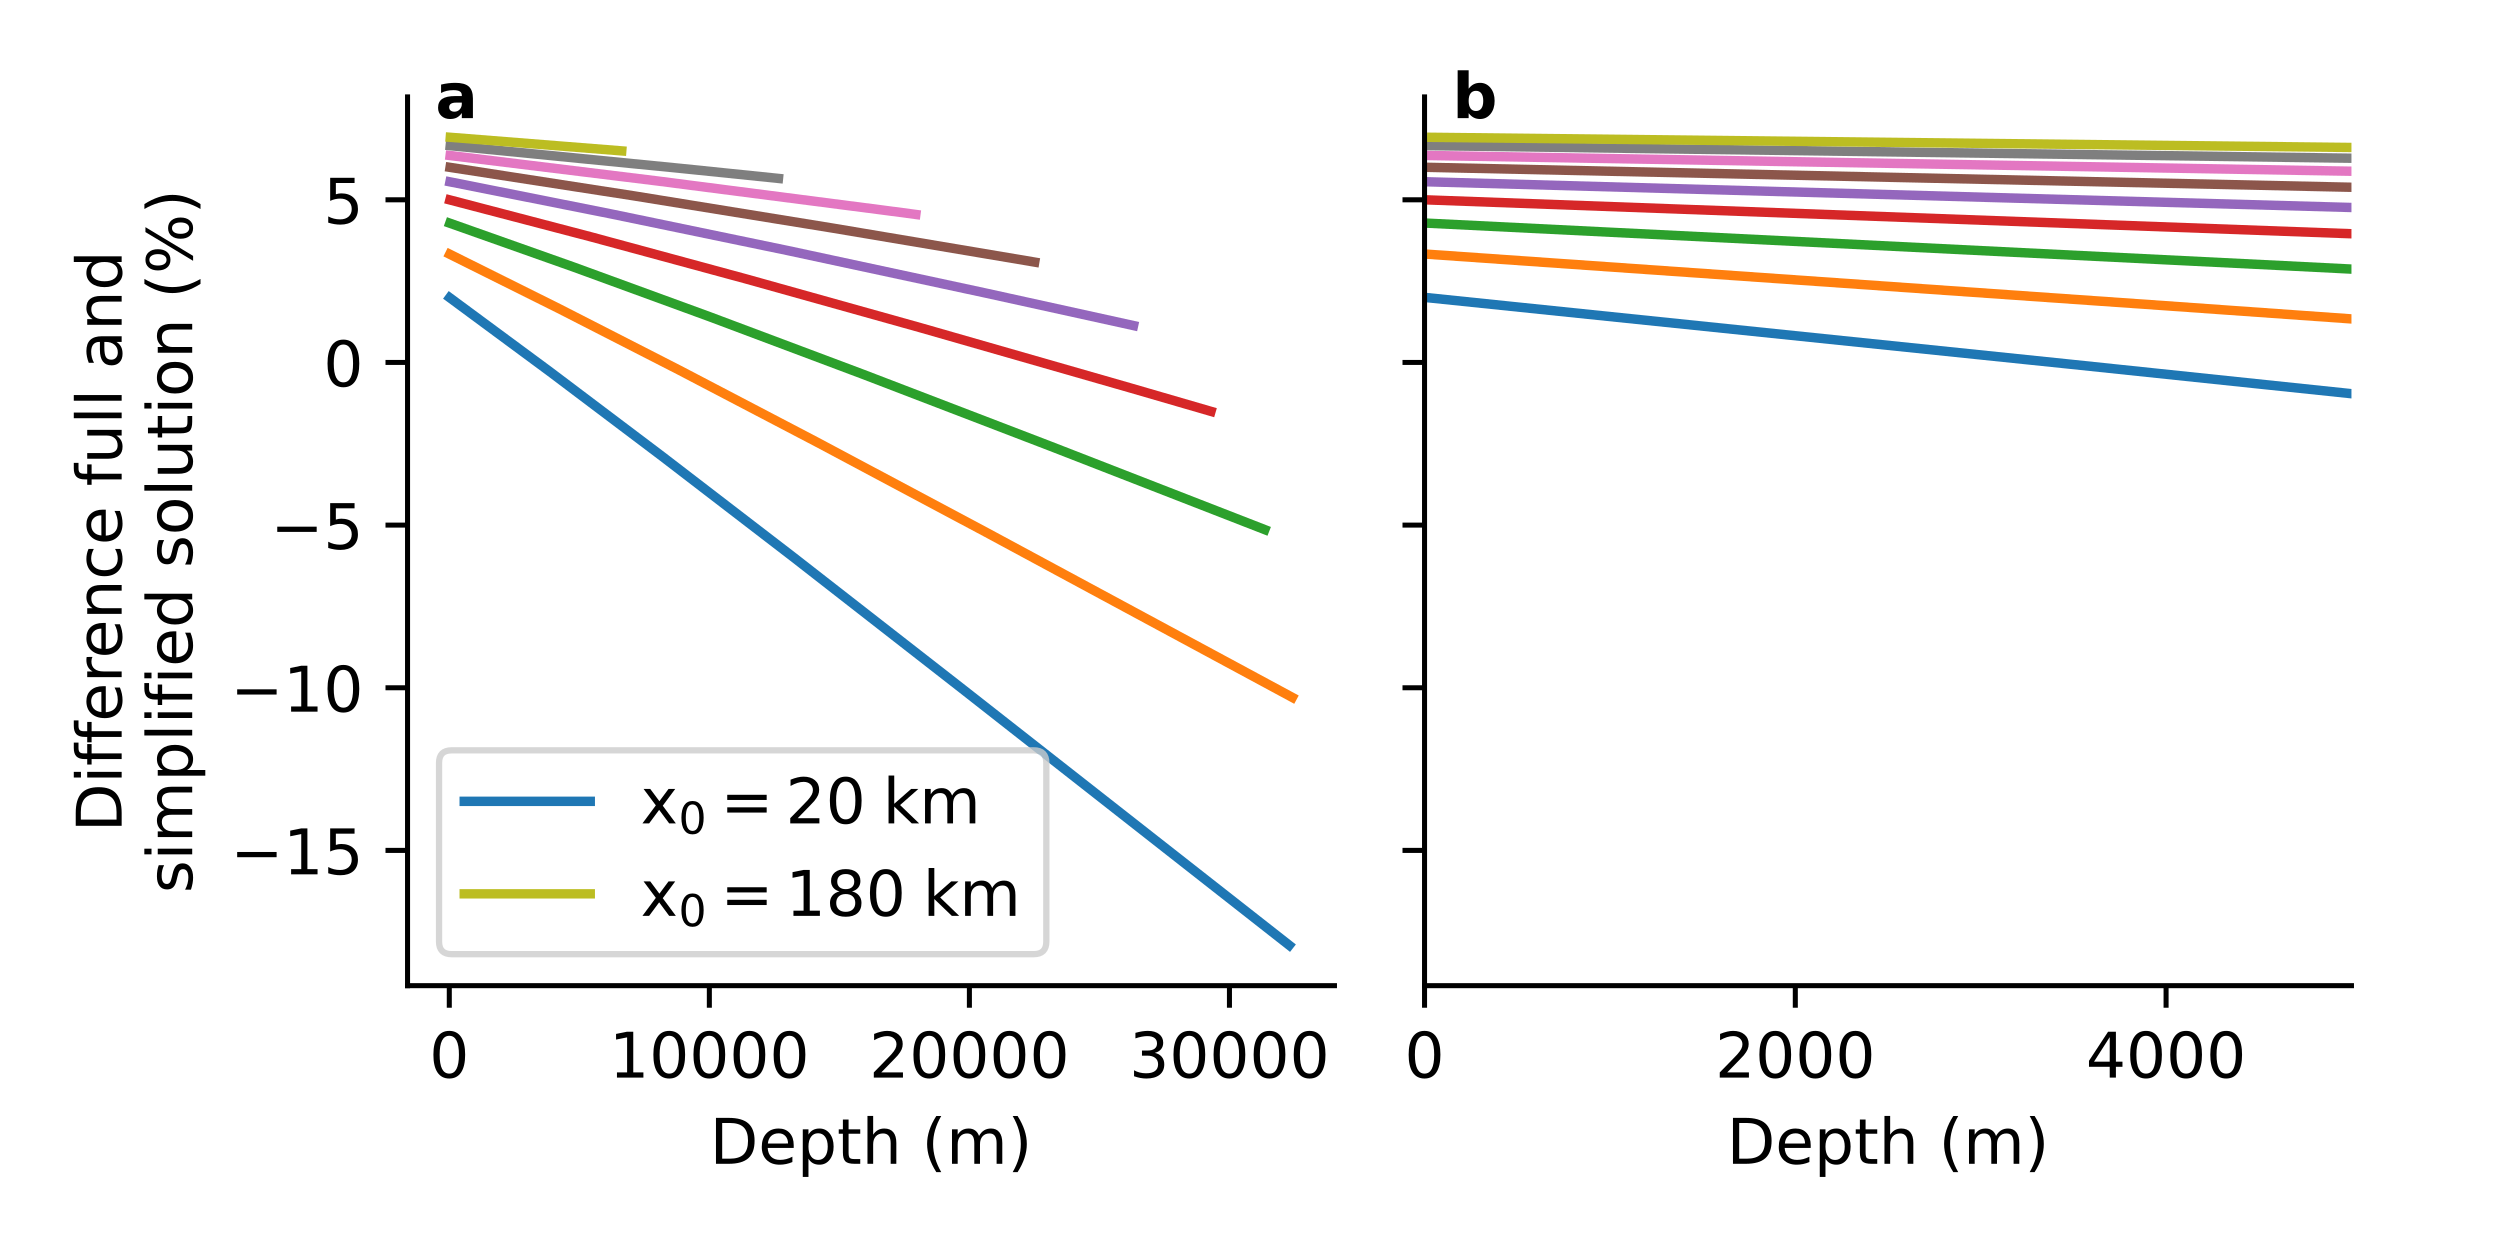
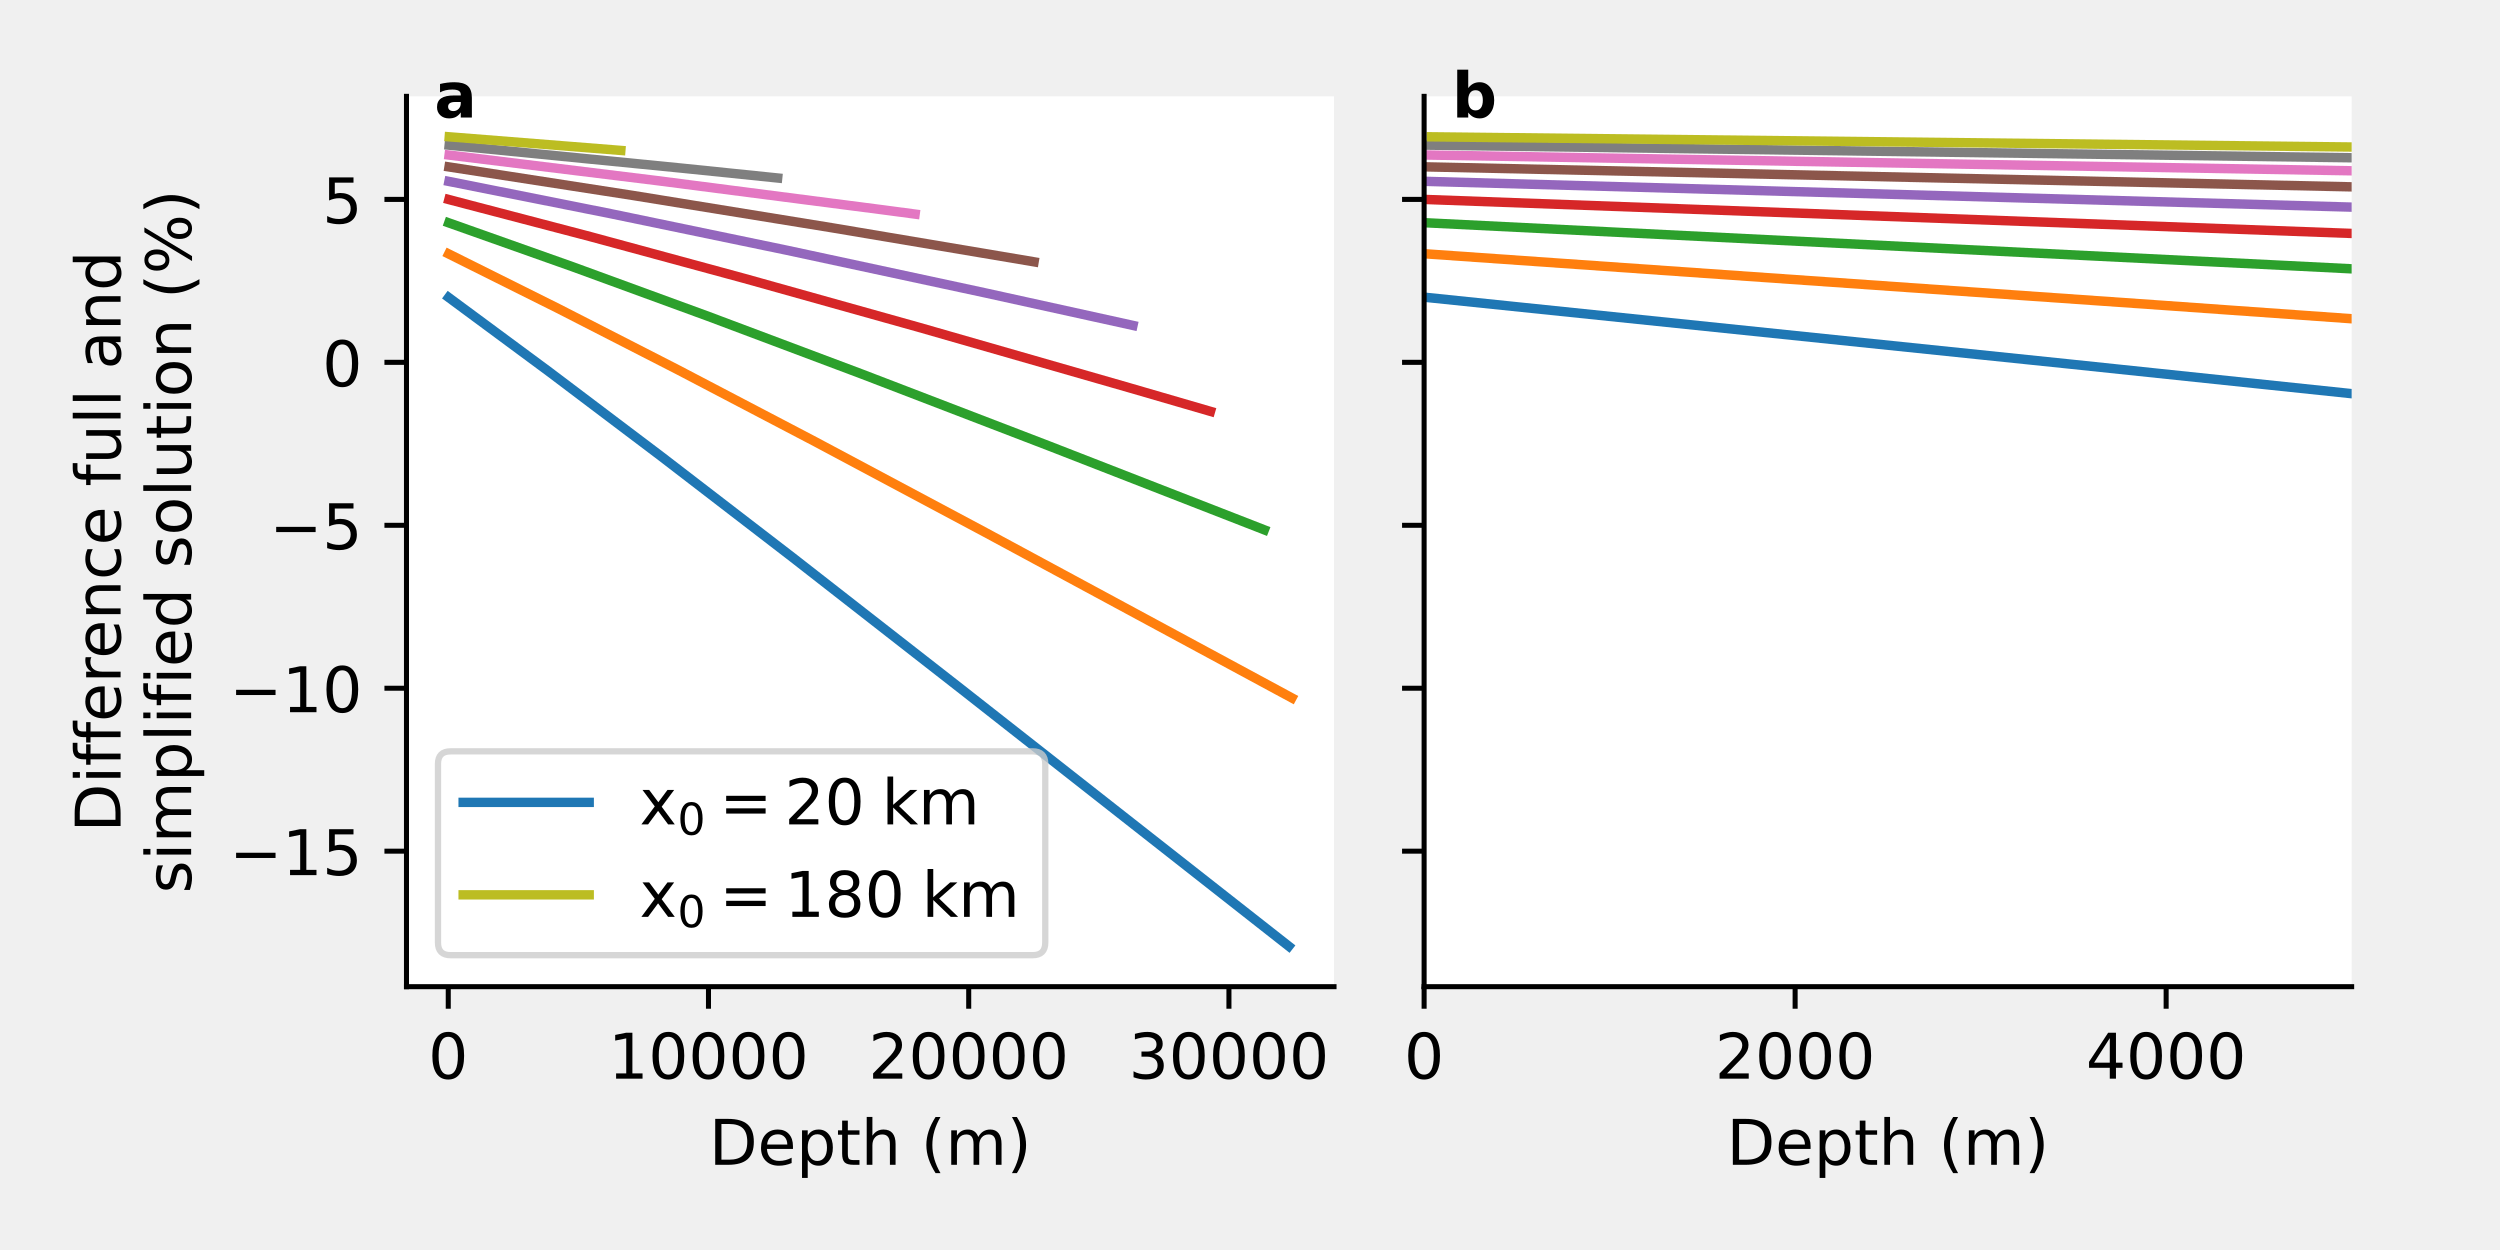
<svg xmlns="http://www.w3.org/2000/svg" xmlns:xlink="http://www.w3.org/1999/xlink" height="198.425pt" version="1.1" viewBox="0 0 396.85 198.425" width="396.85pt">
  <defs>
    <style type="text/css">*{stroke-linecap:butt;stroke-linejoin:round;}</style>
  </defs>
  <g id="figure_1">
    <g id="patch_1">
-       <path d="M 0 198.425  L 396.85 198.425  L 396.85 0  L 0 0  z " style="fill:#ffffff;" />
+       <path d="M 0 198.425  L 396.85 198.425  L 396.85 0  L 0 0  z " style="fill:none;" />
    </g>
    <g id="axes_1">
      <g id="patch_2">
-         <path d="M 64.694 156.465  L 211.832 156.465  L 211.832 15.384  L 64.694 15.384  z " style="fill:#ffffff;" />
+         <path d="M 64.525 156.625  L 211.763 156.625  L 211.763 15.294  L 64.525 15.294  z " style="fill:#ffffff;" />
      </g>
      <g id="matplotlib.axis_1">
        <g id="xtick_1">
          <g id="line2d_1">
            <defs>
-               <path d="M 0 0  L 0 3.5  " id="m25a11706cc" style="stroke:#000000;stroke-width:0.8;" />
-             </defs>
-             <g>
-               <use style="stroke:#000000;stroke-width:0.8;" x="71.32" xlink:href="#m25a11706cc" y="156.465" />
+               <path d="M 0 0  L 0 3.5  " id="mc79301ab07" style="stroke:#000000;stroke-width:0.8;" />
+             </defs>
+             <g>
+               <use style="stroke:#000000;stroke-width:0.8;" x="71.156" xlink:href="#mc79301ab07" y="156.625" />
            </g>
          </g>
          <g id="text_1">
-             <g transform="translate(68.13893 171.0636)scale(0.1 -0.1)">
+             <g transform="translate(67.97441 171.2236)scale(0.1 -0.1)">
              <defs>
                <path d="M 2034 4250  Q 1547 4250 1301 3770  Q 1056 3291 1056 2328  Q 1056 1369 1301 889  Q 1547 409 2034 409  Q 2525 409 2770 889  Q 3016 1369 3016 2328  Q 3016 3291 2770 3770  Q 2525 4250 2034 4250  z M 2034 4750  Q 2819 4750 3233 4129  Q 3647 3509 3647 2328  Q 3647 1150 3233 529  Q 2819 -91 2034 -91  Q 1250 -91 836 529  Q 422 1150 422 2328  Q 422 3509 836 4129  Q 1250 4750 2034 4750  z " id="DejaVuSans-30" transform="scale(0.015625)" />
              </defs>
              <use xlink:href="#DejaVuSans-30" />
            </g>
          </g>
        </g>
        <g id="xtick_2">
          <g id="line2d_2">
            <g>
-               <use style="stroke:#000000;stroke-width:0.8;" x="112.601" xlink:href="#m25a11706cc" y="156.465" />
+               <use style="stroke:#000000;stroke-width:0.8;" x="112.464" xlink:href="#mc79301ab07" y="156.625" />
            </g>
          </g>
          <g id="text_2">
-             <g transform="translate(96.69456 171.0636)scale(0.1 -0.1)">
+             <g transform="translate(96.55796 171.2236)scale(0.1 -0.1)">
              <defs>
                <path d="M 794 531  L 1825 531  L 1825 4091  L 703 3866  L 703 4441  L 1819 4666  L 2450 4666  L 2450 531  L 3481 531  L 3481 0  L 794 0  L 794 531  z " id="DejaVuSans-31" transform="scale(0.015625)" />
              </defs>
              <use xlink:href="#DejaVuSans-31" />
              <use x="63.623" xlink:href="#DejaVuSans-30" />
              <use x="127.246" xlink:href="#DejaVuSans-30" />
              <use x="190.869" xlink:href="#DejaVuSans-30" />
              <use x="254.492" xlink:href="#DejaVuSans-30" />
            </g>
          </g>
        </g>
        <g id="xtick_3">
          <g id="line2d_3">
            <g>
-               <use style="stroke:#000000;stroke-width:0.8;" x="153.881" xlink:href="#m25a11706cc" y="156.465" />
+               <use style="stroke:#000000;stroke-width:0.8;" x="153.773" xlink:href="#mc79301ab07" y="156.625" />
            </g>
          </g>
          <g id="text_3">
-             <g transform="translate(137.9752 171.0636)scale(0.1 -0.1)">
+             <g transform="translate(137.8665 171.2236)scale(0.1 -0.1)">
              <defs>
                <path d="M 1228 531  L 3431 531  L 3431 0  L 469 0  L 469 531  Q 828 903 1448 1529  Q 2069 2156 2228 2338  Q 2531 2678 2651 2914  Q 2772 3150 2772 3378  Q 2772 3750 2511 3984  Q 2250 4219 1831 4219  Q 1534 4219 1204 4116  Q 875 4013 500 3803  L 500 4441  Q 881 4594 1212 4672  Q 1544 4750 1819 4750  Q 2544 4750 2975 4387  Q 3406 4025 3406 3419  Q 3406 3131 3298 2873  Q 3191 2616 2906 2266  Q 2828 2175 2409 1742  Q 1991 1309 1228 531  z " id="DejaVuSans-32" transform="scale(0.015625)" />
              </defs>
              <use xlink:href="#DejaVuSans-32" />
              <use x="63.623" xlink:href="#DejaVuSans-30" />
              <use x="127.246" xlink:href="#DejaVuSans-30" />
              <use x="190.869" xlink:href="#DejaVuSans-30" />
              <use x="254.492" xlink:href="#DejaVuSans-30" />
            </g>
          </g>
        </g>
        <g id="xtick_4">
          <g id="line2d_4">
            <g>
-               <use style="stroke:#000000;stroke-width:0.8;" x="195.162" xlink:href="#m25a11706cc" y="156.465" />
+               <use style="stroke:#000000;stroke-width:0.8;" x="195.081" xlink:href="#mc79301ab07" y="156.625" />
            </g>
          </g>
          <g id="text_4">
-             <g transform="translate(179.2558 171.0636)scale(0.1 -0.1)">
+             <g transform="translate(179.1751 171.2236)scale(0.1 -0.1)">
              <defs>
                <path d="M 2597 2516  Q 3050 2419 3304 2112  Q 3559 1806 3559 1356  Q 3559 666 3084 287  Q 2609 -91 1734 -91  Q 1441 -91 1130 -33  Q 819 25 488 141  L 488 750  Q 750 597 1062 519  Q 1375 441 1716 441  Q 2309 441 2620 675  Q 2931 909 2931 1356  Q 2931 1769 2642 2001  Q 2353 2234 1838 2234  L 1294 2234  L 1294 2753  L 1863 2753  Q 2328 2753 2575 2939  Q 2822 3125 2822 3475  Q 2822 3834 2567 4026  Q 2313 4219 1838 4219  Q 1578 4219 1281 4162  Q 984 4106 628 3988  L 628 4550  Q 988 4650 1302 4700  Q 1616 4750 1894 4750  Q 2613 4750 3031 4423  Q 3450 4097 3450 3541  Q 3450 3153 3228 2886  Q 3006 2619 2597 2516  z " id="DejaVuSans-33" transform="scale(0.015625)" />
              </defs>
              <use xlink:href="#DejaVuSans-33" />
              <use x="63.623" xlink:href="#DejaVuSans-30" />
              <use x="127.246" xlink:href="#DejaVuSans-30" />
              <use x="190.869" xlink:href="#DejaVuSans-30" />
              <use x="254.492" xlink:href="#DejaVuSans-30" />
            </g>
          </g>
        </g>
        <g id="text_5">
-           <g transform="translate(112.6725 184.7418)scale(0.1 -0.1)">
+           <g transform="translate(112.5532 184.9018)scale(0.1 -0.1)">
            <defs>
              <path d="M 1259 4147  L 1259 519  L 2022 519  Q 2988 519 3436 956  Q 3884 1394 3884 2338  Q 3884 3275 3436 3711  Q 2988 4147 2022 4147  L 1259 4147  z M 628 4666  L 1925 4666  Q 3281 4666 3915 4102  Q 4550 3538 4550 2338  Q 4550 1131 3912 565  Q 3275 0 1925 0  L 628 0  L 628 4666  z " id="DejaVuSans-44" transform="scale(0.015625)" />
              <path d="M 3597 1894  L 3597 1613  L 953 1613  Q 991 1019 1311 708  Q 1631 397 2203 397  Q 2534 397 2845 478  Q 3156 559 3463 722  L 3463 178  Q 3153 47 2828 -22  Q 2503 -91 2169 -91  Q 1331 -91 842 396  Q 353 884 353 1716  Q 353 2575 817 3079  Q 1281 3584 2069 3584  Q 2775 3584 3186 3129  Q 3597 2675 3597 1894  z M 3022 2063  Q 3016 2534 2758 2815  Q 2500 3097 2075 3097  Q 1594 3097 1305 2825  Q 1016 2553 972 2059  L 3022 2063  z " id="DejaVuSans-65" transform="scale(0.015625)" />
              <path d="M 1159 525  L 1159 -1331  L 581 -1331  L 581 3500  L 1159 3500  L 1159 2969  Q 1341 3281 1617 3432  Q 1894 3584 2278 3584  Q 2916 3584 3314 3078  Q 3713 2572 3713 1747  Q 3713 922 3314 415  Q 2916 -91 2278 -91  Q 1894 -91 1617 61  Q 1341 213 1159 525  z M 3116 1747  Q 3116 2381 2855 2742  Q 2594 3103 2138 3103  Q 1681 3103 1420 2742  Q 1159 2381 1159 1747  Q 1159 1113 1420 752  Q 1681 391 2138 391  Q 2594 391 2855 752  Q 3116 1113 3116 1747  z " id="DejaVuSans-70" transform="scale(0.015625)" />
              <path d="M 1172 4494  L 1172 3500  L 2356 3500  L 2356 3053  L 1172 3053  L 1172 1153  Q 1172 725 1289 603  Q 1406 481 1766 481  L 2356 481  L 2356 0  L 1766 0  Q 1100 0 847 248  Q 594 497 594 1153  L 594 3053  L 172 3053  L 172 3500  L 594 3500  L 594 4494  L 1172 4494  z " id="DejaVuSans-74" transform="scale(0.015625)" />
              <path d="M 3513 2113  L 3513 0  L 2938 0  L 2938 2094  Q 2938 2591 2744 2837  Q 2550 3084 2163 3084  Q 1697 3084 1428 2787  Q 1159 2491 1159 1978  L 1159 0  L 581 0  L 581 4863  L 1159 4863  L 1159 2956  Q 1366 3272 1645 3428  Q 1925 3584 2291 3584  Q 2894 3584 3203 3211  Q 3513 2838 3513 2113  z " id="DejaVuSans-68" transform="scale(0.015625)" />
              <path id="DejaVuSans-20" transform="scale(0.015625)" />
              <path d="M 1984 4856  Q 1566 4138 1362 3434  Q 1159 2731 1159 2009  Q 1159 1288 1364 580  Q 1569 -128 1984 -844  L 1484 -844  Q 1016 -109 783 600  Q 550 1309 550 2009  Q 550 2706 781 3412  Q 1013 4119 1484 4856  L 1984 4856  z " id="DejaVuSans-28" transform="scale(0.015625)" />
              <path d="M 3328 2828  Q 3544 3216 3844 3400  Q 4144 3584 4550 3584  Q 5097 3584 5394 3201  Q 5691 2819 5691 2113  L 5691 0  L 5113 0  L 5113 2094  Q 5113 2597 4934 2840  Q 4756 3084 4391 3084  Q 3944 3084 3684 2787  Q 3425 2491 3425 1978  L 3425 0  L 2847 0  L 2847 2094  Q 2847 2600 2669 2842  Q 2491 3084 2119 3084  Q 1678 3084 1418 2786  Q 1159 2488 1159 1978  L 1159 0  L 581 0  L 581 3500  L 1159 3500  L 1159 2956  Q 1356 3278 1631 3431  Q 1906 3584 2284 3584  Q 2666 3584 2933 3390  Q 3200 3197 3328 2828  z " id="DejaVuSans-6d" transform="scale(0.015625)" />
              <path d="M 513 4856  L 1013 4856  Q 1481 4119 1714 3412  Q 1947 2706 1947 2009  Q 1947 1309 1714 600  Q 1481 -109 1013 -844  L 513 -844  Q 928 -128 1133 580  Q 1338 1288 1338 2009  Q 1338 2731 1133 3434  Q 928 4138 513 4856  z " id="DejaVuSans-29" transform="scale(0.015625)" />
            </defs>
            <use xlink:href="#DejaVuSans-44" />
            <use x="77.002" xlink:href="#DejaVuSans-65" />
            <use x="138.525" xlink:href="#DejaVuSans-70" />
            <use x="202.002" xlink:href="#DejaVuSans-74" />
            <use x="241.211" xlink:href="#DejaVuSans-68" />
            <use x="304.59" xlink:href="#DejaVuSans-20" />
            <use x="336.377" xlink:href="#DejaVuSans-28" />
            <use x="375.391" xlink:href="#DejaVuSans-6d" />
            <use x="472.803" xlink:href="#DejaVuSans-29" />
          </g>
        </g>
      </g>
      <g id="matplotlib.axis_2">
        <g id="ytick_1">
          <g id="line2d_5">
            <defs>
-               <path d="M 0 0  L -3.5 0  " id="md363df2024" style="stroke:#000000;stroke-width:0.8;" />
-             </defs>
-             <g>
-               <use style="stroke:#000000;stroke-width:0.8;" x="64.694" xlink:href="#md363df2024" y="134.993" />
+               <path d="M 0 0  L -3.5 0  " id="mf91174bfc6" style="stroke:#000000;stroke-width:0.8;" />
+             </defs>
+             <g>
+               <use style="stroke:#000000;stroke-width:0.8;" x="64.525" xlink:href="#mf91174bfc6" y="135.115" />
            </g>
          </g>
          <g id="text_6">
-             <g transform="translate(36.58931 138.7925)scale(0.1 -0.1)">
+             <g transform="translate(36.42031 138.9146)scale(0.1 -0.1)">
              <defs>
                <path d="M 678 2272  L 4684 2272  L 4684 1741  L 678 1741  L 678 2272  z " id="DejaVuSans-2212" transform="scale(0.015625)" />
                <path d="M 691 4666  L 3169 4666  L 3169 4134  L 1269 4134  L 1269 2991  Q 1406 3038 1543 3061  Q 1681 3084 1819 3084  Q 2600 3084 3056 2656  Q 3513 2228 3513 1497  Q 3513 744 3044 326  Q 2575 -91 1722 -91  Q 1428 -91 1123 -41  Q 819 9 494 109  L 494 744  Q 775 591 1075 516  Q 1375 441 1709 441  Q 2250 441 2565 725  Q 2881 1009 2881 1497  Q 2881 1984 2565 2268  Q 2250 2553 1709 2553  Q 1456 2553 1204 2497  Q 953 2441 691 2322  L 691 4666  z " id="DejaVuSans-35" transform="scale(0.015625)" />
              </defs>
              <use xlink:href="#DejaVuSans-2212" />
              <use x="83.789" xlink:href="#DejaVuSans-31" />
              <use x="147.412" xlink:href="#DejaVuSans-35" />
            </g>
          </g>
        </g>
        <g id="ytick_2">
          <g id="line2d_6">
            <g>
-               <use style="stroke:#000000;stroke-width:0.8;" x="64.694" xlink:href="#md363df2024" y="109.174" />
+               <use style="stroke:#000000;stroke-width:0.8;" x="64.525" xlink:href="#mf91174bfc6" y="109.25" />
            </g>
          </g>
          <g id="text_7">
-             <g transform="translate(36.58931 112.9728)scale(0.1 -0.1)">
+             <g transform="translate(36.42031 113.0493)scale(0.1 -0.1)">
              <use xlink:href="#DejaVuSans-2212" />
              <use x="83.789" xlink:href="#DejaVuSans-31" />
              <use x="147.412" xlink:href="#DejaVuSans-30" />
            </g>
          </g>
        </g>
        <g id="ytick_3">
          <g id="line2d_7">
            <g>
-               <use style="stroke:#000000;stroke-width:0.8;" x="64.694" xlink:href="#md363df2024" y="83.354" />
+               <use style="stroke:#000000;stroke-width:0.8;" x="64.525" xlink:href="#mf91174bfc6" y="83.385" />
            </g>
          </g>
          <g id="text_8">
-             <g transform="translate(42.95181 87.15316)scale(0.1 -0.1)">
+             <g transform="translate(42.78281 87.18398)scale(0.1 -0.1)">
              <use xlink:href="#DejaVuSans-2212" />
              <use x="83.789" xlink:href="#DejaVuSans-35" />
            </g>
          </g>
        </g>
        <g id="ytick_4">
          <g id="line2d_8">
            <g>
-               <use style="stroke:#000000;stroke-width:0.8;" x="64.694" xlink:href="#md363df2024" y="57.534" />
+               <use style="stroke:#000000;stroke-width:0.8;" x="64.525" xlink:href="#mf91174bfc6" y="57.519" />
            </g>
          </g>
          <g id="text_9">
-             <g transform="translate(51.3315 61.33349)scale(0.1 -0.1)">
+             <g transform="translate(51.1625 61.31868)scale(0.1 -0.1)">
              <use xlink:href="#DejaVuSans-30" />
            </g>
          </g>
        </g>
        <g id="ytick_5">
          <g id="line2d_9">
            <g>
-               <use style="stroke:#000000;stroke-width:0.8;" x="64.694" xlink:href="#md363df2024" y="31.715" />
+               <use style="stroke:#000000;stroke-width:0.8;" x="64.525" xlink:href="#mf91174bfc6" y="31.654" />
            </g>
          </g>
          <g id="text_10">
-             <g transform="translate(51.3315 35.51382)scale(0.1 -0.1)">
+             <g transform="translate(51.1625 35.45339)scale(0.1 -0.1)">
              <use xlink:href="#DejaVuSans-35" />
            </g>
          </g>
        </g>
        <g id="text_11">
-           <g transform="translate(19.31181 132.0666)rotate(-90)scale(0.1 -0.1)">
+           <g transform="translate(19.14281 132.102)rotate(-90)scale(0.1 -0.1)">
            <defs>
              <path d="M 603 3500  L 1178 3500  L 1178 0  L 603 0  L 603 3500  z M 603 4863  L 1178 4863  L 1178 4134  L 603 4134  L 603 4863  z " id="DejaVuSans-69" transform="scale(0.015625)" />
              <path d="M 2375 4863  L 2375 4384  L 1825 4384  Q 1516 4384 1395 4259  Q 1275 4134 1275 3809  L 1275 3500  L 2222 3500  L 2222 3053  L 1275 3053  L 1275 0  L 697 0  L 697 3053  L 147 3053  L 147 3500  L 697 3500  L 697 3744  Q 697 4328 969 4595  Q 1241 4863 1831 4863  L 2375 4863  z " id="DejaVuSans-66" transform="scale(0.015625)" />
              <path d="M 2631 2963  Q 2534 3019 2420 3045  Q 2306 3072 2169 3072  Q 1681 3072 1420 2755  Q 1159 2438 1159 1844  L 1159 0  L 581 0  L 581 3500  L 1159 3500  L 1159 2956  Q 1341 3275 1631 3429  Q 1922 3584 2338 3584  Q 2397 3584 2469 3576  Q 2541 3569 2628 3553  L 2631 2963  z " id="DejaVuSans-72" transform="scale(0.015625)" />
              <path d="M 3513 2113  L 3513 0  L 2938 0  L 2938 2094  Q 2938 2591 2744 2837  Q 2550 3084 2163 3084  Q 1697 3084 1428 2787  Q 1159 2491 1159 1978  L 1159 0  L 581 0  L 581 3500  L 1159 3500  L 1159 2956  Q 1366 3272 1645 3428  Q 1925 3584 2291 3584  Q 2894 3584 3203 3211  Q 3513 2838 3513 2113  z " id="DejaVuSans-6e" transform="scale(0.015625)" />
              <path d="M 3122 3366  L 3122 2828  Q 2878 2963 2633 3030  Q 2388 3097 2138 3097  Q 1578 3097 1268 2742  Q 959 2388 959 1747  Q 959 1106 1268 751  Q 1578 397 2138 397  Q 2388 397 2633 464  Q 2878 531 3122 666  L 3122 134  Q 2881 22 2623 -34  Q 2366 -91 2075 -91  Q 1284 -91 818 406  Q 353 903 353 1747  Q 353 2603 823 3093  Q 1294 3584 2113 3584  Q 2378 3584 2631 3529  Q 2884 3475 3122 3366  z " id="DejaVuSans-63" transform="scale(0.015625)" />
              <path d="M 544 1381  L 544 3500  L 1119 3500  L 1119 1403  Q 1119 906 1312 657  Q 1506 409 1894 409  Q 2359 409 2629 706  Q 2900 1003 2900 1516  L 2900 3500  L 3475 3500  L 3475 0  L 2900 0  L 2900 538  Q 2691 219 2414 64  Q 2138 -91 1772 -91  Q 1169 -91 856 284  Q 544 659 544 1381  z M 1991 3584  L 1991 3584  z " id="DejaVuSans-75" transform="scale(0.015625)" />
              <path d="M 603 4863  L 1178 4863  L 1178 0  L 603 0  L 603 4863  z " id="DejaVuSans-6c" transform="scale(0.015625)" />
              <path d="M 2194 1759  Q 1497 1759 1228 1600  Q 959 1441 959 1056  Q 959 750 1161 570  Q 1363 391 1709 391  Q 2188 391 2477 730  Q 2766 1069 2766 1631  L 2766 1759  L 2194 1759  z M 3341 1997  L 3341 0  L 2766 0  L 2766 531  Q 2569 213 2275 61  Q 1981 -91 1556 -91  Q 1019 -91 701 211  Q 384 513 384 1019  Q 384 1609 779 1909  Q 1175 2209 1959 2209  L 2766 2209  L 2766 2266  Q 2766 2663 2505 2880  Q 2244 3097 1772 3097  Q 1472 3097 1187 3025  Q 903 2953 641 2809  L 641 3341  Q 956 3463 1253 3523  Q 1550 3584 1831 3584  Q 2591 3584 2966 3190  Q 3341 2797 3341 1997  z " id="DejaVuSans-61" transform="scale(0.015625)" />
              <path d="M 2906 2969  L 2906 4863  L 3481 4863  L 3481 0  L 2906 0  L 2906 525  Q 2725 213 2448 61  Q 2172 -91 1784 -91  Q 1150 -91 751 415  Q 353 922 353 1747  Q 353 2572 751 3078  Q 1150 3584 1784 3584  Q 2172 3584 2448 3432  Q 2725 3281 2906 2969  z M 947 1747  Q 947 1113 1208 752  Q 1469 391 1925 391  Q 2381 391 2643 752  Q 2906 1113 2906 1747  Q 2906 2381 2643 2742  Q 2381 3103 1925 3103  Q 1469 3103 1208 2742  Q 947 2381 947 1747  z " id="DejaVuSans-64" transform="scale(0.015625)" />
            </defs>
            <use xlink:href="#DejaVuSans-44" />
            <use x="77.002" xlink:href="#DejaVuSans-69" />
            <use x="104.785" xlink:href="#DejaVuSans-66" />
            <use x="139.99" xlink:href="#DejaVuSans-66" />
            <use x="175.195" xlink:href="#DejaVuSans-65" />
            <use x="236.719" xlink:href="#DejaVuSans-72" />
            <use x="275.582" xlink:href="#DejaVuSans-65" />
            <use x="337.105" xlink:href="#DejaVuSans-6e" />
            <use x="400.484" xlink:href="#DejaVuSans-63" />
            <use x="455.465" xlink:href="#DejaVuSans-65" />
            <use x="516.988" xlink:href="#DejaVuSans-20" />
            <use x="548.775" xlink:href="#DejaVuSans-66" />
            <use x="583.98" xlink:href="#DejaVuSans-75" />
            <use x="647.359" xlink:href="#DejaVuSans-6c" />
            <use x="675.143" xlink:href="#DejaVuSans-6c" />
            <use x="702.926" xlink:href="#DejaVuSans-20" />
            <use x="734.713" xlink:href="#DejaVuSans-61" />
            <use x="795.992" xlink:href="#DejaVuSans-6e" />
            <use x="859.371" xlink:href="#DejaVuSans-64" />
          </g>
-           <g transform="translate(30.50962 141.7705)rotate(-90)scale(0.1 -0.1)">
+           <g transform="translate(30.34062 141.8059)rotate(-90)scale(0.1 -0.1)">
            <defs>
              <path d="M 2834 3397  L 2834 2853  Q 2591 2978 2328 3040  Q 2066 3103 1784 3103  Q 1356 3103 1142 2972  Q 928 2841 928 2578  Q 928 2378 1081 2264  Q 1234 2150 1697 2047  L 1894 2003  Q 2506 1872 2764 1633  Q 3022 1394 3022 966  Q 3022 478 2636 193  Q 2250 -91 1575 -91  Q 1294 -91 989 -36  Q 684 19 347 128  L 347 722  Q 666 556 975 473  Q 1284 391 1588 391  Q 1994 391 2212 530  Q 2431 669 2431 922  Q 2431 1156 2273 1281  Q 2116 1406 1581 1522  L 1381 1569  Q 847 1681 609 1914  Q 372 2147 372 2553  Q 372 3047 722 3315  Q 1072 3584 1716 3584  Q 2034 3584 2315 3537  Q 2597 3491 2834 3397  z " id="DejaVuSans-73" transform="scale(0.015625)" />
              <path d="M 1959 3097  Q 1497 3097 1228 2736  Q 959 2375 959 1747  Q 959 1119 1226 758  Q 1494 397 1959 397  Q 2419 397 2687 759  Q 2956 1122 2956 1747  Q 2956 2369 2687 2733  Q 2419 3097 1959 3097  z M 1959 3584  Q 2709 3584 3137 3096  Q 3566 2609 3566 1747  Q 3566 888 3137 398  Q 2709 -91 1959 -91  Q 1206 -91 779 398  Q 353 888 353 1747  Q 353 2609 779 3096  Q 1206 3584 1959 3584  z " id="DejaVuSans-6f" transform="scale(0.015625)" />
              <path d="M 4653 2053  Q 4381 2053 4226 1822  Q 4072 1591 4072 1178  Q 4072 772 4226 539  Q 4381 306 4653 306  Q 4919 306 5073 539  Q 5228 772 5228 1178  Q 5228 1588 5073 1820  Q 4919 2053 4653 2053  z M 4653 2450  Q 5147 2450 5437 2106  Q 5728 1763 5728 1178  Q 5728 594 5436 251  Q 5144 -91 4653 -91  Q 4153 -91 3862 251  Q 3572 594 3572 1178  Q 3572 1766 3864 2108  Q 4156 2450 4653 2450  z M 1428 4353  Q 1159 4353 1004 4120  Q 850 3888 850 3481  Q 850 3069 1003 2837  Q 1156 2606 1428 2606  Q 1700 2606 1854 2837  Q 2009 3069 2009 3481  Q 2009 3884 1853 4118  Q 1697 4353 1428 4353  z M 4250 4750  L 4750 4750  L 1831 -91  L 1331 -91  L 4250 4750  z M 1428 4750  Q 1922 4750 2215 4408  Q 2509 4066 2509 3481  Q 2509 2891 2217 2550  Q 1925 2209 1428 2209  Q 931 2209 642 2551  Q 353 2894 353 3481  Q 353 4063 643 4406  Q 934 4750 1428 4750  z " id="DejaVuSans-25" transform="scale(0.015625)" />
            </defs>
            <use xlink:href="#DejaVuSans-73" />
            <use x="52.1" xlink:href="#DejaVuSans-69" />
            <use x="79.883" xlink:href="#DejaVuSans-6d" />
            <use x="177.295" xlink:href="#DejaVuSans-70" />
            <use x="240.771" xlink:href="#DejaVuSans-6c" />
            <use x="268.555" xlink:href="#DejaVuSans-69" />
            <use x="296.338" xlink:href="#DejaVuSans-66" />
            <use x="331.543" xlink:href="#DejaVuSans-69" />
            <use x="359.326" xlink:href="#DejaVuSans-65" />
            <use x="420.85" xlink:href="#DejaVuSans-64" />
            <use x="484.326" xlink:href="#DejaVuSans-20" />
            <use x="516.113" xlink:href="#DejaVuSans-73" />
            <use x="568.213" xlink:href="#DejaVuSans-6f" />
            <use x="629.395" xlink:href="#DejaVuSans-6c" />
            <use x="657.178" xlink:href="#DejaVuSans-75" />
            <use x="720.557" xlink:href="#DejaVuSans-74" />
            <use x="759.766" xlink:href="#DejaVuSans-69" />
            <use x="787.549" xlink:href="#DejaVuSans-6f" />
            <use x="848.73" xlink:href="#DejaVuSans-6e" />
            <use x="912.109" xlink:href="#DejaVuSans-20" />
            <use x="943.896" xlink:href="#DejaVuSans-28" />
            <use x="982.91" xlink:href="#DejaVuSans-25" />
            <use x="1077.93" xlink:href="#DejaVuSans-29" />
          </g>
        </g>
      </g>
      <g id="line2d_10">
-         <path clip-path="url(#p5744a6caea)" d="M 71.382 47.252  L 87.348 59.044  L 105.171 72.49  L 125.918 88.43  L 152.794 109.379  L 204.653 150.052  L 204.653 150.052  " style="fill:none;stroke:#1f77b4;stroke-linecap:square;stroke-width:1.5;" />
+         <path clip-path="url(#pb4aa86d081)" d="M 71.218 47.219  L 87.195 59.032  L 105.029 72.502  L 125.79 88.47  L 152.685 109.456  L 204.579 150.201  L 204.579 150.201  " style="fill:none;stroke:#1f77b4;stroke-linecap:square;stroke-width:1.5;" />
      </g>
      <g id="line2d_11">
-         <path clip-path="url(#p5744a6caea)" d="M 71.394 40.358  L 88.717 48.985  L 107.838 58.761  L 129.665 70.178  L 156.667 84.567  L 204.719 110.479  L 205.144 110.708  L 205.144 110.708  " style="fill:none;stroke:#ff7f0e;stroke-linecap:square;stroke-width:1.5;" />
+         <path clip-path="url(#pb4aa86d081)" d="M 71.23 40.312  L 88.565 48.955  L 107.622 58.709  L 129.462 70.145  L 156.401 84.514  L 204.051 110.237  L 205.07 110.787  L 205.07 110.787  " style="fill:none;stroke:#ff7f0e;stroke-linecap:square;stroke-width:1.5;" />
      </g>
      <g id="line2d_12">
-         <path clip-path="url(#p5744a6caea)" d="M 71.407 35.433  L 91.069 42.396  L 112.591 50.258  L 137.009 59.422  L 166.693 70.811  L 200.774 84.074  L 200.774 84.074  " style="fill:none;stroke:#2ca02c;stroke-linecap:square;stroke-width:1.5;" />
+         <path clip-path="url(#pb4aa86d081)" d="M 71.242 35.379  L 90.918 42.354  L 112.454 50.23  L 136.799 59.376  L 166.408 70.748  L 200.697 84.106  L 200.697 84.106  " style="fill:none;stroke:#2ca02c;stroke-linecap:square;stroke-width:1.5;" />
      </g>
      <g id="line2d_13">
-         <path clip-path="url(#p5744a6caea)" d="M 71.419 31.74  L 93.871 37.615  L 118.409 44.271  L 146.114 52.022  L 179.569 61.623  L 192.228 65.303  L 192.228 65.303  " style="fill:none;stroke:#d62728;stroke-linecap:square;stroke-width:1.5;" />
+         <path clip-path="url(#pb4aa86d081)" d="M 71.255 31.68  L 93.722 37.565  L 118.176 44.205  L 145.795 51.939  L 179.162 61.524  L 192.146 65.302  L 192.146 65.302  " style="fill:none;stroke:#d62728;stroke-linecap:square;stroke-width:1.5;" />
      </g>
      <g id="line2d_14">
-         <path clip-path="url(#p5744a6caea)" d="M 71.432 28.867  L 97.121 33.982  L 125.019 39.767  L 156.456 46.519  L 179.936 51.684  L 179.936 51.684  " style="fill:none;stroke:#9467bd;stroke-linecap:square;stroke-width:1.5;" />
+         <path clip-path="url(#pb4aa86d081)" d="M 71.267 28.802  L 96.974 33.926  L 124.89 39.721  L 156.349 46.484  L 179.845 51.659  L 179.845 51.659  " style="fill:none;stroke:#9467bd;stroke-linecap:square;stroke-width:1.5;" />
      </g>
      <g id="line2d_15">
-         <path clip-path="url(#p5744a6caea)" d="M 71.444 26.569  L 100.594 31.086  L 132.177 36.208  L 164.247 41.607  L 164.247 41.607  " style="fill:none;stroke:#8c564b;stroke-linecap:square;stroke-width:1.5;" />
+         <path clip-path="url(#pb4aa86d081)" d="M 71.28 26.5  L 100.449 31.024  L 132.054 36.155  L 164.146 41.564  L 164.146 41.564  " style="fill:none;stroke:#8c564b;stroke-linecap:square;stroke-width:1.5;" />
      </g>
      <g id="line2d_16">
-         <path clip-path="url(#p5744a6caea)" d="M 71.456 24.689  L 104.327 28.724  L 139.859 33.312  L 145.377 34.043  L 145.377 34.043  " style="fill:none;stroke:#e377c2;stroke-linecap:square;stroke-width:1.5;" />
+         <path clip-path="url(#pb4aa86d081)" d="M 71.292 24.616  L 104.184 28.658  L 139.741 33.254  L 145.263 33.987  L 145.263 33.987  " style="fill:none;stroke:#e377c2;stroke-linecap:square;stroke-width:1.5;" />
      </g>
      <g id="line2d_17">
-         <path clip-path="url(#p5744a6caea)" d="M 71.469 23.122  L 108.207 26.745  L 123.572 28.323  L 123.572 28.323  " style="fill:none;stroke:#7f7f7f;stroke-linecap:square;stroke-width:1.5;" />
+         <path clip-path="url(#pb4aa86d081)" d="M 71.304 23.047  L 108.068 26.676  L 123.443 28.256  L 123.443 28.256  " style="fill:none;stroke:#7f7f7f;stroke-linecap:square;stroke-width:1.5;" />
      </g>
      <g id="line2d_18">
-         <path clip-path="url(#p5744a6caea)" d="M 71.481 21.796  L 98.694 23.953  L 98.694 23.953  " style="fill:none;stroke:#bcbd22;stroke-linecap:square;stroke-width:1.5;" />
+         <path clip-path="url(#pb4aa86d081)" d="M 71.317 21.718  L 98.548 23.879  L 98.548 23.879  " style="fill:none;stroke:#bcbd22;stroke-linecap:square;stroke-width:1.5;" />
      </g>
      <g id="line2d_19">
-         <path clip-path="url(#p5744a6caea)" d="M 0 0  " style="fill:none;stroke:#17becf;stroke-linecap:square;stroke-width:1.5;" />
+         <path clip-path="url(#pb4aa86d081)" d="M 0 0  " style="fill:none;stroke:#17becf;stroke-linecap:square;stroke-width:1.5;" />
      </g>
      <g id="patch_3">
-         <path d="M 64.694 156.465  L 64.694 15.384  " style="fill:none;stroke:#000000;stroke-linecap:square;stroke-linejoin:miter;stroke-width:0.8;" />
+         <path d="M 64.525 156.625  L 64.525 15.294  " style="fill:none;stroke:#000000;stroke-linecap:square;stroke-linejoin:miter;stroke-width:0.8;" />
      </g>
      <g id="patch_4">
-         <path d="M 64.694 156.465  L 211.832 156.465  " style="fill:none;stroke:#000000;stroke-linecap:square;stroke-linejoin:miter;stroke-width:0.8;" />
+         <path d="M 64.525 156.625  L 211.763 156.625  " style="fill:none;stroke:#000000;stroke-linecap:square;stroke-linejoin:miter;stroke-width:0.8;" />
      </g>
      <g id="text_12">
-         <g transform="translate(69.10815 18.74961)scale(0.1 -0.1)">
+         <g transform="translate(68.94213 18.65284)scale(0.1 -0.1)">
          <defs>
            <path d="M 2106 1575  Q 1756 1575 1579 1456  Q 1403 1338 1403 1106  Q 1403 894 1545 773  Q 1688 653 1941 653  Q 2256 653 2472 879  Q 2688 1106 2688 1447  L 2688 1575  L 2106 1575  z M 3816 1997  L 3816 0  L 2688 0  L 2688 519  Q 2463 200 2181 54  Q 1900 -91 1497 -91  Q 953 -91 614 226  Q 275 544 275 1050  Q 275 1666 698 1953  Q 1122 2241 2028 2241  L 2688 2241  L 2688 2328  Q 2688 2594 2478 2717  Q 2269 2841 1825 2841  Q 1466 2841 1156 2769  Q 847 2697 581 2553  L 581 3406  Q 941 3494 1303 3539  Q 1666 3584 2028 3584  Q 2975 3584 3395 3211  Q 3816 2838 3816 1997  z " id="DejaVuSans-Bold-61" transform="scale(0.015625)" />
          </defs>
          <use xlink:href="#DejaVuSans-Bold-61" />
        </g>
      </g>
      <g id="legend_1">
        <g id="patch_5">
-           <path d="M 71.694 151.465  L 164.094 151.465  Q 166.094 151.465 166.094 149.465  L 166.094 121.109  Q 166.094 119.109 164.094 119.109  L 71.694 119.109  Q 69.694 119.109 69.694 121.109  L 69.694 149.465  Q 69.694 151.465 71.694 151.465  z " style="fill:#ffffff;opacity:0.8;stroke:#cccccc;stroke-linejoin:miter;" />
+           <path d="M 71.525 151.625  L 163.925 151.625  Q 165.925 151.625 165.925 149.625  L 165.925 121.269  Q 165.925 119.269 163.925 119.269  L 71.525 119.269  Q 69.525 119.269 69.525 121.269  L 69.525 149.625  Q 69.525 151.625 71.525 151.625  z " style="fill:#ffffff;opacity:0.8;stroke:#cccccc;stroke-linejoin:miter;" />
        </g>
        <g id="line2d_20">
-           <path d="M 73.694 127.207  L 93.694 127.207  " style="fill:none;stroke:#1f77b4;stroke-linecap:square;stroke-width:1.5;" />
+           <path d="M 73.525 127.367  L 93.525 127.367  " style="fill:none;stroke:#1f77b4;stroke-linecap:square;stroke-width:1.5;" />
        </g>
        <g id="line2d_21" />
        <g id="text_13">
-           <g transform="translate(101.694 130.7074)scale(0.1 -0.1)">
+           <g transform="translate(101.525 130.8674)scale(0.1 -0.1)">
            <defs>
              <path d="M 3513 3500  L 2247 1797  L 3578 0  L 2900 0  L 1881 1375  L 863 0  L 184 0  L 1544 1831  L 300 3500  L 978 3500  L 1906 2253  L 2834 3500  L 3513 3500  z " id="DejaVuSans-78" transform="scale(0.015625)" />
              <path d="M 678 2906  L 4684 2906  L 4684 2381  L 678 2381  L 678 2906  z M 678 1631  L 4684 1631  L 4684 1100  L 678 1100  L 678 1631  z " id="DejaVuSans-3d" transform="scale(0.015625)" />
              <path d="M 581 4863  L 1159 4863  L 1159 1991  L 2875 3500  L 3609 3500  L 1753 1863  L 3688 0  L 2938 0  L 1159 1709  L 1159 0  L 581 0  L 581 4863  z " id="DejaVuSans-6b" transform="scale(0.015625)" />
            </defs>
            <use transform="translate(0 0.015625)" xlink:href="#DejaVuSans-78" />
            <use transform="translate(60.13672 -16.39062)scale(0.7)" xlink:href="#DejaVuSans-30" />
            <use transform="translate(126.8896 0.015625)" xlink:href="#DejaVuSans-3d" />
            <use transform="translate(230.1611 0.015625)" xlink:href="#DejaVuSans-32" />
            <use transform="translate(293.7842 0.015625)" xlink:href="#DejaVuSans-30" />
            <use transform="translate(384.4664 0.015625)" xlink:href="#DejaVuSans-6b" />
            <use transform="translate(442.3765 0.015625)" xlink:href="#DejaVuSans-6d" />
          </g>
        </g>
        <g id="line2d_22">
-           <path d="M 73.694 141.886  L 93.694 141.886  " style="fill:none;stroke:#bcbd22;stroke-linecap:square;stroke-width:1.5;" />
+           <path d="M 73.525 142.046  L 93.525 142.046  " style="fill:none;stroke:#bcbd22;stroke-linecap:square;stroke-width:1.5;" />
        </g>
        <g id="line2d_23" />
        <g id="text_14">
-           <g transform="translate(101.694 145.3855)scale(0.1 -0.1)">
+           <g transform="translate(101.525 145.5455)scale(0.1 -0.1)">
            <defs>
              <path d="M 2034 2216  Q 1584 2216 1326 1975  Q 1069 1734 1069 1313  Q 1069 891 1326 650  Q 1584 409 2034 409  Q 2484 409 2743 651  Q 3003 894 3003 1313  Q 3003 1734 2745 1975  Q 2488 2216 2034 2216  z M 1403 2484  Q 997 2584 770 2862  Q 544 3141 544 3541  Q 544 4100 942 4425  Q 1341 4750 2034 4750  Q 2731 4750 3128 4425  Q 3525 4100 3525 3541  Q 3525 3141 3298 2862  Q 3072 2584 2669 2484  Q 3125 2378 3379 2068  Q 3634 1759 3634 1313  Q 3634 634 3220 271  Q 2806 -91 2034 -91  Q 1263 -91 848 271  Q 434 634 434 1313  Q 434 1759 690 2068  Q 947 2378 1403 2484  z M 1172 3481  Q 1172 3119 1398 2916  Q 1625 2713 2034 2713  Q 2441 2713 2670 2916  Q 2900 3119 2900 3481  Q 2900 3844 2670 4047  Q 2441 4250 2034 4250  Q 1625 4250 1398 4047  Q 1172 3844 1172 3481  z " id="DejaVuSans-38" transform="scale(0.015625)" />
            </defs>
            <use transform="translate(0 0.015625)" xlink:href="#DejaVuSans-78" />
            <use transform="translate(60.13672 -16.39062)scale(0.7)" xlink:href="#DejaVuSans-30" />
            <use transform="translate(126.8896 0.015625)" xlink:href="#DejaVuSans-3d" />
            <use transform="translate(230.1611 0.015625)" xlink:href="#DejaVuSans-31" />
            <use transform="translate(293.7842 0.015625)" xlink:href="#DejaVuSans-38" />
            <use transform="translate(357.4072 0.015625)" xlink:href="#DejaVuSans-30" />
            <use transform="translate(448.0894 0.015625)" xlink:href="#DejaVuSans-6b" />
            <use transform="translate(505.9996 0.015625)" xlink:href="#DejaVuSans-6d" />
          </g>
        </g>
      </g>
    </g>
    <g id="axes_2">
      <g id="patch_6">
-         <path d="M 226.132 156.465  L 373.27 156.465  L 373.27 15.384  L 226.132 15.384  z " style="fill:#ffffff;" />
+         <path d="M 226.063 156.625  L 373.3 156.625  L 373.3 15.294  L 226.063 15.294  z " style="fill:#ffffff;" />
      </g>
      <g id="matplotlib.axis_3">
        <g id="xtick_5">
          <g id="line2d_24">
            <g>
-               <use style="stroke:#000000;stroke-width:0.8;" x="226.132" xlink:href="#m25a11706cc" y="156.465" />
+               <use style="stroke:#000000;stroke-width:0.8;" x="226.063" xlink:href="#mc79301ab07" y="156.625" />
            </g>
          </g>
          <g id="text_15">
-             <g transform="translate(222.9509 171.0636)scale(0.1 -0.1)">
+             <g transform="translate(222.8814 171.2236)scale(0.1 -0.1)">
              <use xlink:href="#DejaVuSans-30" />
            </g>
          </g>
        </g>
        <g id="xtick_6">
          <g id="line2d_25">
            <g>
-               <use style="stroke:#000000;stroke-width:0.8;" x="284.987" xlink:href="#m25a11706cc" y="156.465" />
+               <use style="stroke:#000000;stroke-width:0.8;" x="284.958" xlink:href="#mc79301ab07" y="156.625" />
            </g>
          </g>
          <g id="text_16">
-             <g transform="translate(272.2625 171.0636)scale(0.1 -0.1)">
+             <g transform="translate(272.2328 171.2236)scale(0.1 -0.1)">
              <use xlink:href="#DejaVuSans-32" />
              <use x="63.623" xlink:href="#DejaVuSans-30" />
              <use x="127.246" xlink:href="#DejaVuSans-30" />
              <use x="190.869" xlink:href="#DejaVuSans-30" />
            </g>
          </g>
        </g>
        <g id="xtick_7">
          <g id="line2d_26">
            <g>
-               <use style="stroke:#000000;stroke-width:0.8;" x="343.843" xlink:href="#m25a11706cc" y="156.465" />
+               <use style="stroke:#000000;stroke-width:0.8;" x="343.853" xlink:href="#mc79301ab07" y="156.625" />
            </g>
          </g>
          <g id="text_17">
-             <g transform="translate(331.1178 171.0636)scale(0.1 -0.1)">
+             <g transform="translate(331.1279 171.2236)scale(0.1 -0.1)">
              <defs>
                <path d="M 2419 4116  L 825 1625  L 2419 1625  L 2419 4116  z M 2253 4666  L 3047 4666  L 3047 1625  L 3713 1625  L 3713 1100  L 3047 1100  L 3047 0  L 2419 0  L 2419 1100  L 313 1100  L 313 1709  L 2253 4666  z " id="DejaVuSans-34" transform="scale(0.015625)" />
              </defs>
              <use xlink:href="#DejaVuSans-34" />
              <use x="63.623" xlink:href="#DejaVuSans-30" />
              <use x="127.246" xlink:href="#DejaVuSans-30" />
              <use x="190.869" xlink:href="#DejaVuSans-30" />
            </g>
          </g>
        </g>
        <g id="text_18">
-           <g transform="translate(274.1107 184.7418)scale(0.1 -0.1)">
+           <g transform="translate(274.0909 184.9018)scale(0.1 -0.1)">
            <use xlink:href="#DejaVuSans-44" />
            <use x="77.002" xlink:href="#DejaVuSans-65" />
            <use x="138.525" xlink:href="#DejaVuSans-70" />
            <use x="202.002" xlink:href="#DejaVuSans-74" />
            <use x="241.211" xlink:href="#DejaVuSans-68" />
            <use x="304.59" xlink:href="#DejaVuSans-20" />
            <use x="336.377" xlink:href="#DejaVuSans-28" />
            <use x="375.391" xlink:href="#DejaVuSans-6d" />
            <use x="472.803" xlink:href="#DejaVuSans-29" />
          </g>
        </g>
      </g>
      <g id="matplotlib.axis_4">
        <g id="ytick_6">
          <g id="line2d_27">
            <g>
-               <use style="stroke:#000000;stroke-width:0.8;" x="226.132" xlink:href="#md363df2024" y="134.993" />
+               <use style="stroke:#000000;stroke-width:0.8;" x="226.063" xlink:href="#mf91174bfc6" y="135.115" />
            </g>
          </g>
        </g>
        <g id="ytick_7">
          <g id="line2d_28">
            <g>
-               <use style="stroke:#000000;stroke-width:0.8;" x="226.132" xlink:href="#md363df2024" y="109.174" />
+               <use style="stroke:#000000;stroke-width:0.8;" x="226.063" xlink:href="#mf91174bfc6" y="109.25" />
            </g>
          </g>
        </g>
        <g id="ytick_8">
          <g id="line2d_29">
            <g>
-               <use style="stroke:#000000;stroke-width:0.8;" x="226.132" xlink:href="#md363df2024" y="83.354" />
+               <use style="stroke:#000000;stroke-width:0.8;" x="226.063" xlink:href="#mf91174bfc6" y="83.385" />
            </g>
          </g>
        </g>
        <g id="ytick_9">
          <g id="line2d_30">
            <g>
-               <use style="stroke:#000000;stroke-width:0.8;" x="226.132" xlink:href="#md363df2024" y="57.534" />
+               <use style="stroke:#000000;stroke-width:0.8;" x="226.063" xlink:href="#mf91174bfc6" y="57.519" />
            </g>
          </g>
        </g>
        <g id="ytick_10">
          <g id="line2d_31">
            <g>
-               <use style="stroke:#000000;stroke-width:0.8;" x="226.132" xlink:href="#md363df2024" y="31.715" />
+               <use style="stroke:#000000;stroke-width:0.8;" x="226.063" xlink:href="#mf91174bfc6" y="31.654" />
            </g>
          </g>
        </g>
      </g>
      <g id="line2d_32">
-         <path clip-path="url(#p3e77c5b3cd)" d="M 226.574 47.252  L 328.755 57.826  L 373.62 62.534  L 373.62 62.534  " style="fill:none;stroke:#1f77b4;stroke-linecap:square;stroke-width:1.5;" />
+         <path clip-path="url(#pd90a907278)" d="M 226.504 47.219  L 328.755 57.812  L 373.65 62.528  L 373.65 62.528  " style="fill:none;stroke:#1f77b4;stroke-linecap:square;stroke-width:1.5;" />
      </g>
      <g id="line2d_33">
-         <path clip-path="url(#p3e77c5b3cd)" d="M 226.662 40.358  L 343.731 48.531  L 373.721 50.658  L 373.721 50.658  " style="fill:none;stroke:#ff7f0e;stroke-linecap:square;stroke-width:1.5;" />
+         <path clip-path="url(#pd90a907278)" d="M 226.593 40.312  L 343.741 48.5  L 373.751 50.631  L 373.751 50.631  " style="fill:none;stroke:#ff7f0e;stroke-linecap:square;stroke-width:1.5;" />
      </g>
      <g id="line2d_34">
-         <path clip-path="url(#p3e77c5b3cd)" d="M 226.75 35.433  L 362.557 42.176  L 373.767 42.742  L 373.767 42.742  " style="fill:none;stroke:#2ca02c;stroke-linecap:square;stroke-width:1.5;" />
+         <path clip-path="url(#pd90a907278)" d="M 226.681 35.379  L 362.579 42.134  L 373.797 42.701  L 373.797 42.701  " style="fill:none;stroke:#2ca02c;stroke-linecap:square;stroke-width:1.5;" />
      </g>
      <g id="line2d_35">
-         <path clip-path="url(#p3e77c5b3cd)" d="M 226.838 31.74  L 373.394 37.111  L 373.394 37.111  " style="fill:none;stroke:#d62728;stroke-linecap:square;stroke-width:1.5;" />
+         <path clip-path="url(#pd90a907278)" d="M 226.769 31.68  L 373.424 37.061  L 373.424 37.061  " style="fill:none;stroke:#d62728;stroke-linecap:square;stroke-width:1.5;" />
      </g>
      <g id="line2d_36">
-         <path clip-path="url(#p3e77c5b3cd)" d="M 226.927 28.867  L 373.355 32.94  L 373.355 32.94  " style="fill:none;stroke:#9467bd;stroke-linecap:square;stroke-width:1.5;" />
+         <path clip-path="url(#pd90a907278)" d="M 226.858 28.802  L 373.385 32.881  L 373.385 32.881  " style="fill:none;stroke:#9467bd;stroke-linecap:square;stroke-width:1.5;" />
      </g>
      <g id="line2d_37">
-         <path clip-path="url(#p3e77c5b3cd)" d="M 227.015 26.569  L 373.71 29.735  L 373.71 29.735  " style="fill:none;stroke:#8c564b;stroke-linecap:square;stroke-width:1.5;" />
+         <path clip-path="url(#pd90a907278)" d="M 226.946 26.5  L 373.741 29.671  L 373.741 29.671  " style="fill:none;stroke:#8c564b;stroke-linecap:square;stroke-width:1.5;" />
      </g>
      <g id="line2d_38">
-         <path clip-path="url(#p3e77c5b3cd)" d="M 227.103 24.689  L 373.826 27.19  L 373.826 27.19  " style="fill:none;stroke:#e377c2;stroke-linecap:square;stroke-width:1.5;" />
+         <path clip-path="url(#pd90a907278)" d="M 227.034 24.616  L 373.856 27.121  L 373.856 27.121  " style="fill:none;stroke:#e377c2;stroke-linecap:square;stroke-width:1.5;" />
      </g>
      <g id="line2d_39">
-         <path clip-path="url(#p3e77c5b3cd)" d="M 227.192 23.122  L 373.428 25.118  L 373.428 25.118  " style="fill:none;stroke:#7f7f7f;stroke-linecap:square;stroke-width:1.5;" />
+         <path clip-path="url(#pd90a907278)" d="M 227.123 23.047  L 373.458 25.046  L 373.458 25.046  " style="fill:none;stroke:#7f7f7f;stroke-linecap:square;stroke-width:1.5;" />
      </g>
      <g id="line2d_40">
-         <path clip-path="url(#p3e77c5b3cd)" d="M 227.28 21.796  L 374.191 23.421  L 374.191 23.421  " style="fill:none;stroke:#bcbd22;stroke-linecap:square;stroke-width:1.5;" />
+         <path clip-path="url(#pd90a907278)" d="M 227.211 21.718  L 374.221 23.346  L 374.221 23.346  " style="fill:none;stroke:#bcbd22;stroke-linecap:square;stroke-width:1.5;" />
      </g>
      <g id="line2d_41">
-         <path clip-path="url(#p3e77c5b3cd)" d="M 0 0  " style="fill:none;stroke:#17becf;stroke-linecap:square;stroke-width:1.5;" />
+         <path clip-path="url(#pd90a907278)" d="M 0 0  " style="fill:none;stroke:#17becf;stroke-linecap:square;stroke-width:1.5;" />
      </g>
      <g id="patch_7">
-         <path d="M 226.132 156.465  L 226.132 15.384  " style="fill:none;stroke:#000000;stroke-linecap:square;stroke-linejoin:miter;stroke-width:0.8;" />
+         <path d="M 226.063 156.625  L 226.063 15.294  " style="fill:none;stroke:#000000;stroke-linecap:square;stroke-linejoin:miter;stroke-width:0.8;" />
      </g>
      <g id="patch_8">
-         <path d="M 226.132 156.465  L 373.27 156.465  " style="fill:none;stroke:#000000;stroke-linecap:square;stroke-linejoin:miter;stroke-width:0.8;" />
+         <path d="M 226.063 156.625  L 373.3 156.625  " style="fill:none;stroke:#000000;stroke-linecap:square;stroke-linejoin:miter;stroke-width:0.8;" />
      </g>
      <g id="text_19">
-         <g transform="translate(230.5463 18.74961)scale(0.1 -0.1)">
+         <g transform="translate(230.4798 18.65284)scale(0.1 -0.1)">
          <defs>
            <path d="M 2400 722  Q 2759 722 2948 984  Q 3138 1247 3138 1747  Q 3138 2247 2948 2509  Q 2759 2772 2400 2772  Q 2041 2772 1848 2508  Q 1656 2244 1656 1747  Q 1656 1250 1848 986  Q 2041 722 2400 722  z M 1656 2988  Q 1888 3294 2169 3439  Q 2450 3584 2816 3584  Q 3463 3584 3878 3070  Q 4294 2556 4294 1747  Q 4294 938 3878 423  Q 3463 -91 2816 -91  Q 2450 -91 2169 54  Q 1888 200 1656 506  L 1656 0  L 538 0  L 538 4863  L 1656 4863  L 1656 2988  z " id="DejaVuSans-Bold-62" transform="scale(0.015625)" />
          </defs>
          <use xlink:href="#DejaVuSans-Bold-62" />
        </g>
      </g>
    </g>
  </g>
  <defs>
-     <clipPath id="p5744a6caea">
-       <rect height="141.082" width="147.138" x="64.694" y="15.384" />
+     <clipPath id="pb4aa86d081">
+       <rect height="141.331" width="147.238" x="64.525" y="15.294" />
    </clipPath>
-     <clipPath id="p3e77c5b3cd">
-       <rect height="141.082" width="147.138" x="226.132" y="15.384" />
+     <clipPath id="pd90a907278">
+       <rect height="141.331" width="147.238" x="226.063" y="15.294" />
    </clipPath>
  </defs>
</svg>
